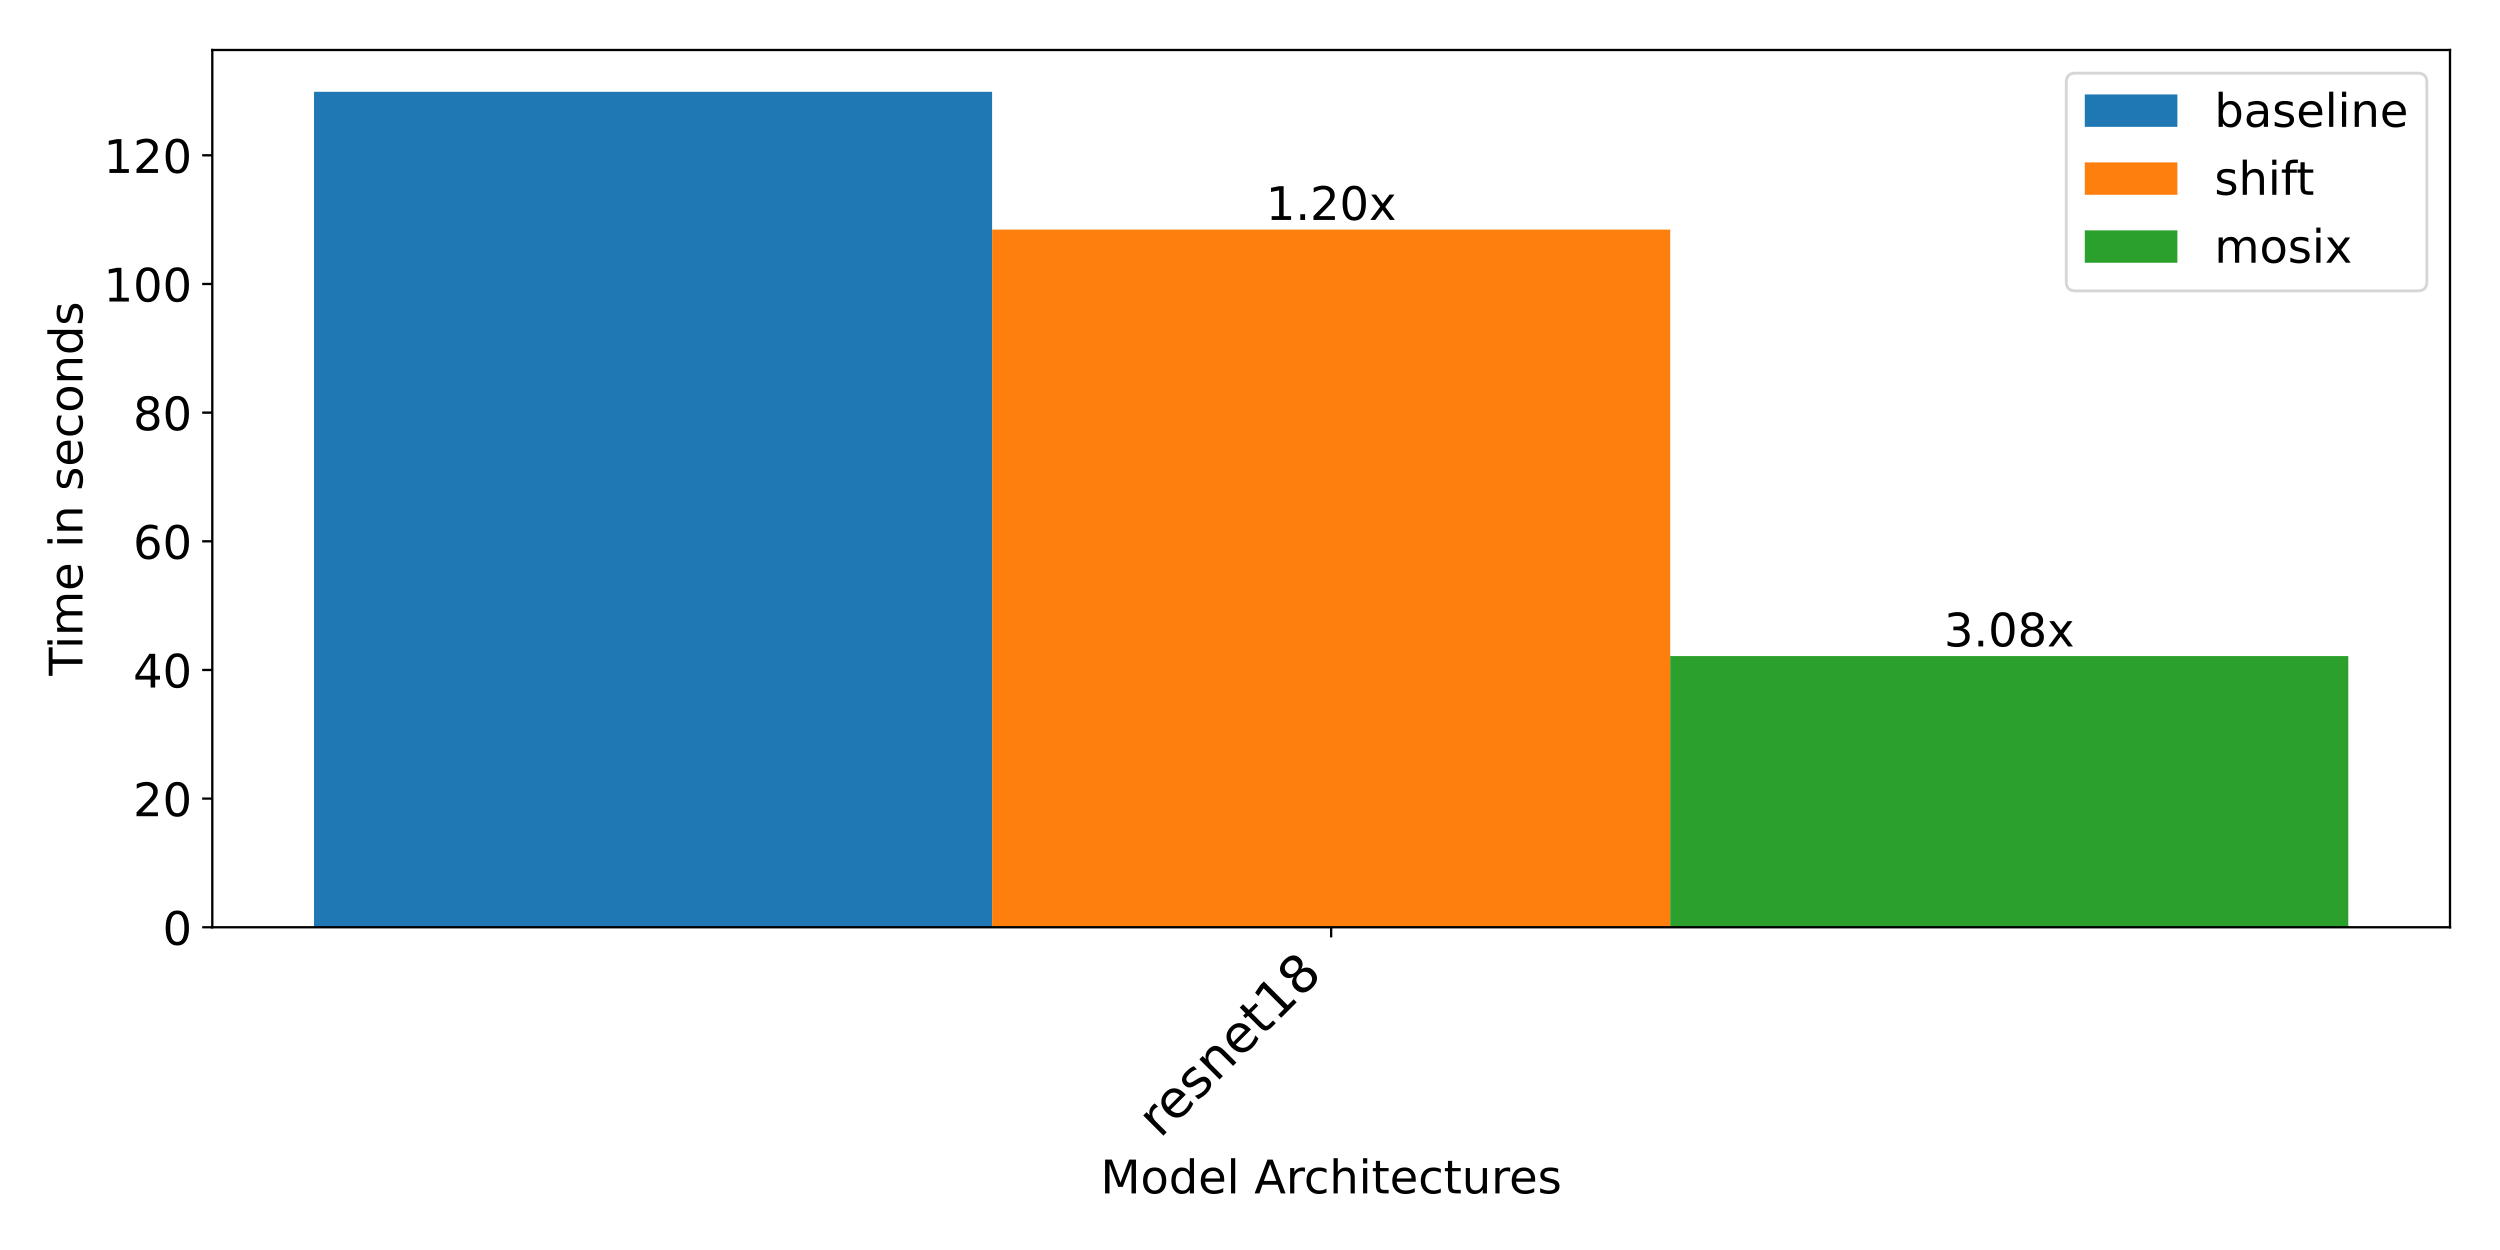
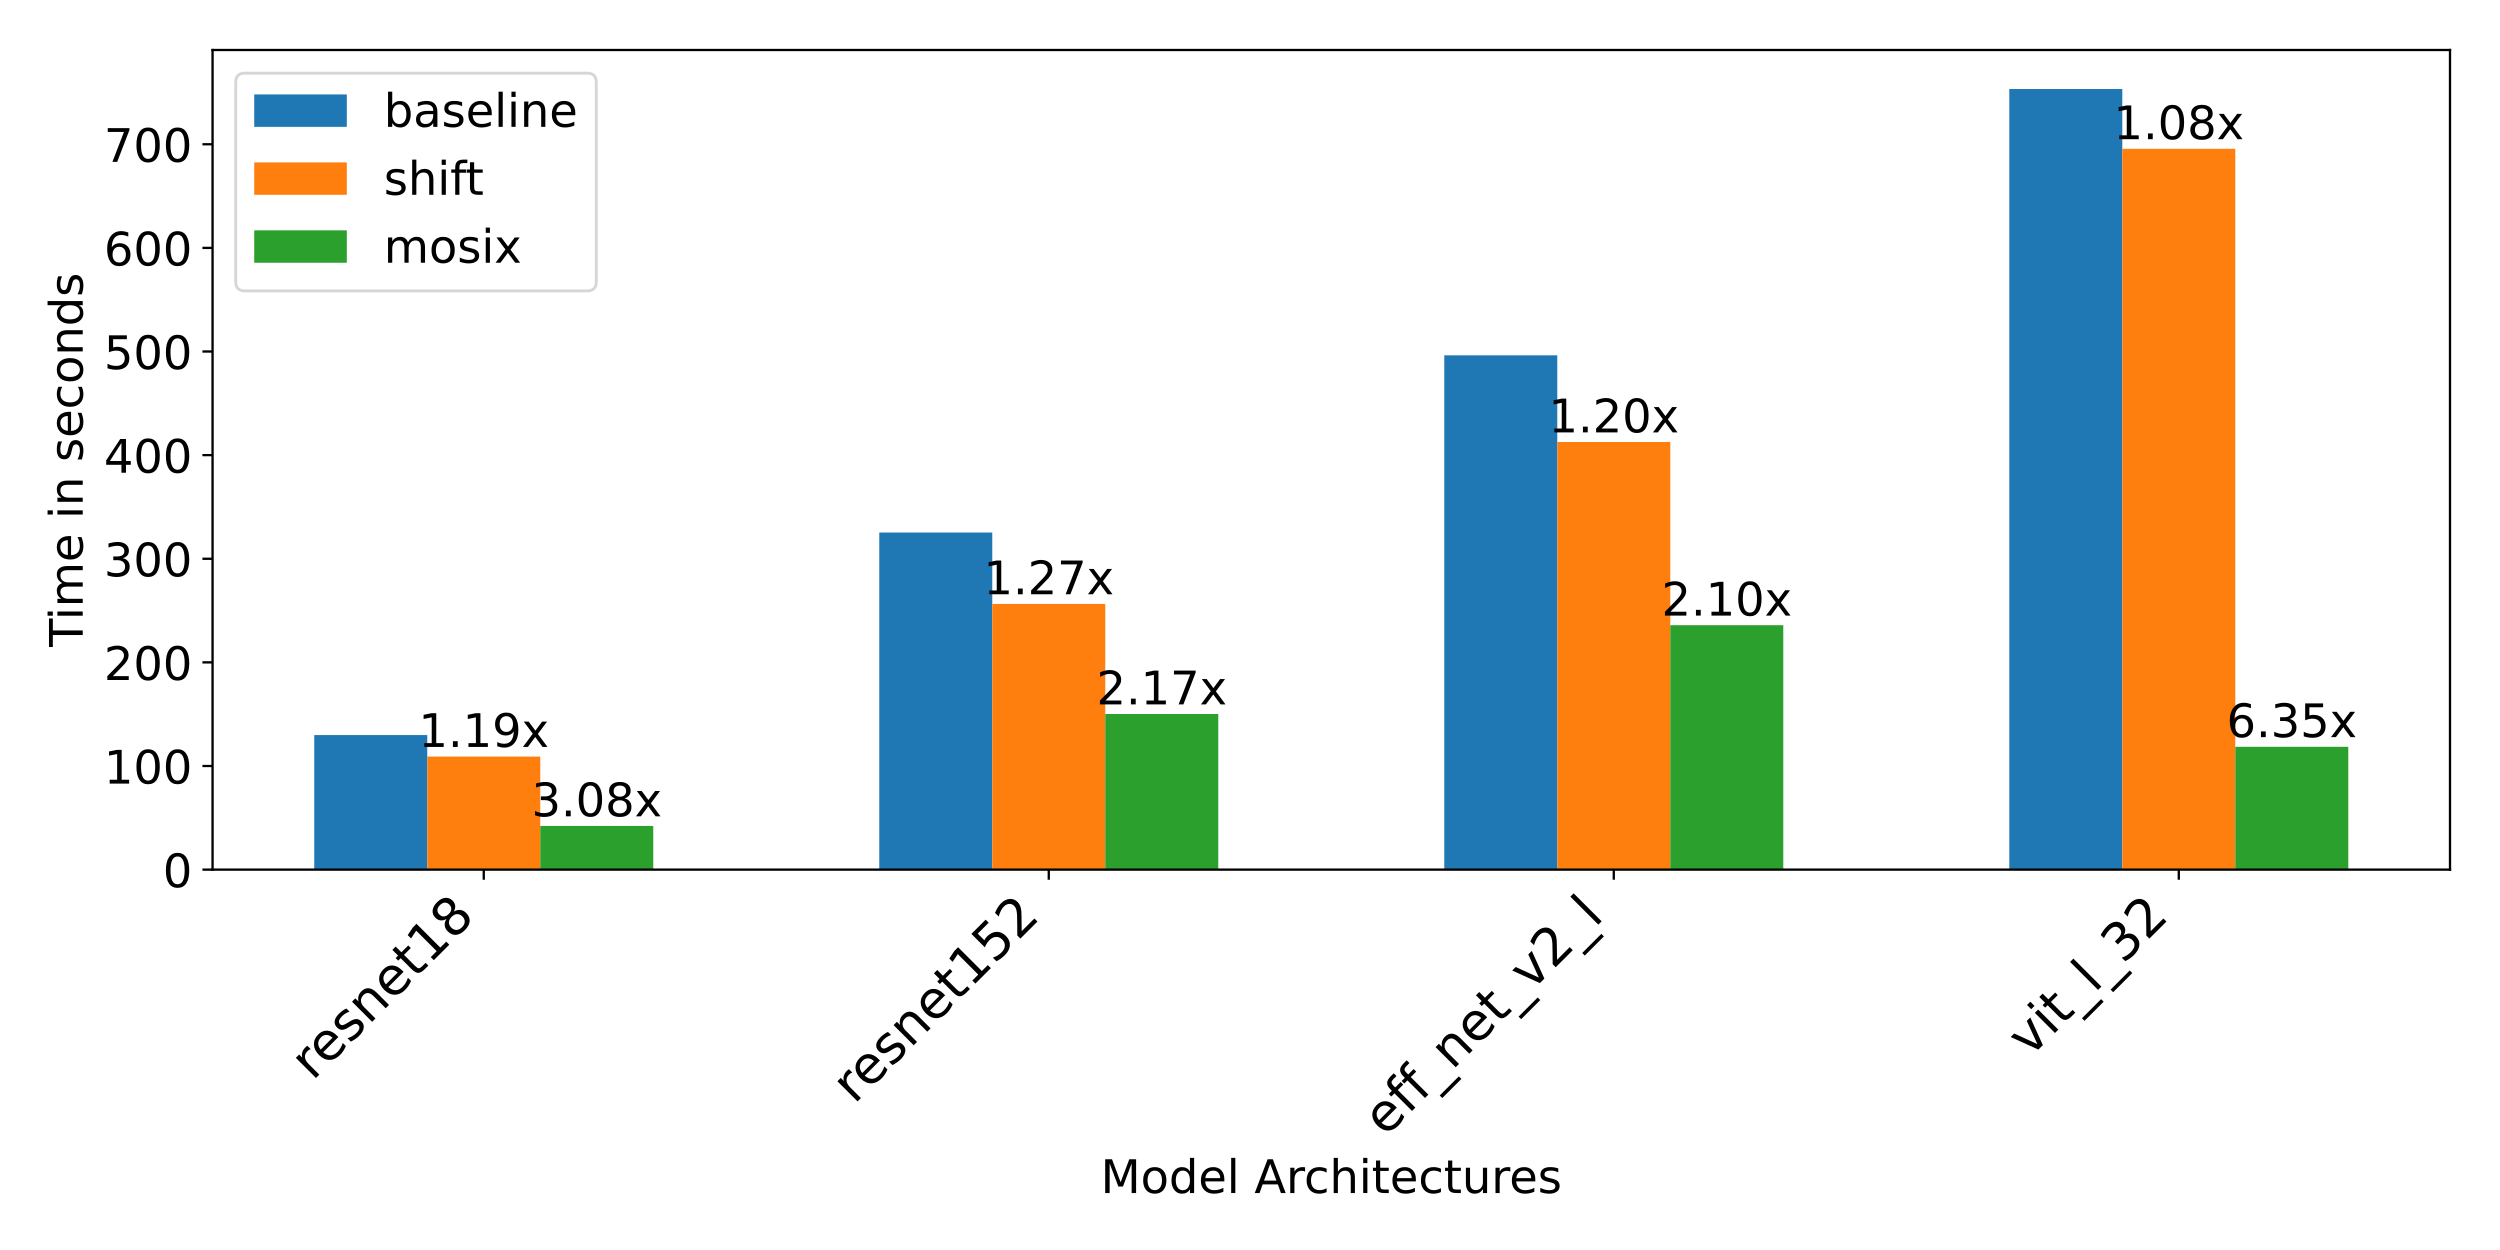
<svg xmlns="http://www.w3.org/2000/svg" xmlns:xlink="http://www.w3.org/1999/xlink" width="864pt" height="432pt" viewBox="0 0 864 432" version="1.1">
  <defs>
    <style type="text/css">*{stroke-linejoin: round; stroke-linecap: butt}</style>
  </defs>
  <g id="figure_1">
    <g id="patch_1">
      <path d="M 0 432  L 864 432  L 864 0  L 0 0  z " style="fill: #ffffff" />
    </g>
    <g id="axes_1">
      <g id="patch_2">
-         <path d="M 73.37 320.462  L 846.72 320.462  L 846.72 17.28  L 73.37 17.28  z " style="fill: #ffffff" />
+         <path d="M 73.46 300.543  L 846.72 300.543  L 846.72 17.28  L 73.46 17.28  z " style="fill: #ffffff" />
      </g>
      <g id="patch_3">
-         <path d="M 108.522 320.462  L 342.871 320.462  L 342.871 31.717  L 108.522 31.717  z " clip-path="url(#pb88acfd97d)" style="fill: #1f77b4" />
+         <path d="M 108.608 300.543  L 147.662 300.543  L 147.662 254.031  L 108.608 254.031  z " clip-path="url(#p1cd622dab9)" style="fill: #1f77b4" />
      </g>
      <g id="patch_4">
-         <path d="M 342.871 320.462  L 577.219 320.462  L 577.219 79.342  L 342.871 79.342  z " clip-path="url(#pb88acfd97d)" style="fill: #ff7f0e" />
+         <path d="M 303.876 300.543  L 342.929 300.543  L 342.929 184.034  L 303.876 184.034  z " clip-path="url(#p1cd622dab9)" style="fill: #1f77b4" />
      </g>
      <g id="patch_5">
-         <path d="M 577.219 320.462  L 811.568 320.462  L 811.568 226.737  L 577.219 226.737  z " clip-path="url(#pb88acfd97d)" style="fill: #2ca02c" />
+         <path d="M 499.144 300.543  L 538.197 300.543  L 538.197 122.802  L 499.144 122.802  z " clip-path="url(#p1cd622dab9)" style="fill: #1f77b4" />
+       </g>
+       <g id="patch_6">
+         <path d="M 694.411 300.543  L 733.465 300.543  L 733.465 30.769  L 694.411 30.769  z " clip-path="url(#p1cd622dab9)" style="fill: #1f77b4" />
+       </g>
+       <g id="patch_7">
+         <path d="M 147.662 300.543  L 186.715 300.543  L 186.715 261.472  L 147.662 261.472  z " clip-path="url(#p1cd622dab9)" style="fill: #ff7f0e" />
+       </g>
+       <g id="patch_8">
+         <path d="M 342.929 300.543  L 381.983 300.543  L 381.983 208.709  L 342.929 208.709  z " clip-path="url(#p1cd622dab9)" style="fill: #ff7f0e" />
+       </g>
+       <g id="patch_9">
+         <path d="M 538.197 300.543  L 577.251 300.543  L 577.251 152.756  L 538.197 152.756  z " clip-path="url(#p1cd622dab9)" style="fill: #ff7f0e" />
+       </g>
+       <g id="patch_10">
+         <path d="M 733.465 300.543  L 772.518 300.543  L 772.518 51.432  L 733.465 51.432  z " clip-path="url(#p1cd622dab9)" style="fill: #ff7f0e" />
+       </g>
+       <g id="patch_11">
+         <path d="M 186.715 300.543  L 225.769 300.543  L 225.769 285.445  L 186.715 285.445  z " clip-path="url(#p1cd622dab9)" style="fill: #2ca02c" />
+       </g>
+       <g id="patch_12">
+         <path d="M 381.983 300.543  L 421.036 300.543  L 421.036 246.763  L 381.983 246.763  z " clip-path="url(#p1cd622dab9)" style="fill: #2ca02c" />
+       </g>
+       <g id="patch_13">
+         <path d="M 577.251 300.543  L 616.304 300.543  L 616.304 216.074  L 577.251 216.074  z " clip-path="url(#p1cd622dab9)" style="fill: #2ca02c" />
+       </g>
+       <g id="patch_14">
+         <path d="M 772.518 300.543  L 811.572 300.543  L 811.572 258.084  L 772.518 258.084  z " clip-path="url(#p1cd622dab9)" style="fill: #2ca02c" />
      </g>
      <g id="matplotlib.axis_1">
        <g id="xtick_1">
          <g id="line2d_1">
            <defs>
-               <path id="m94cb319ee8" d="M 0 0  L 0 3.5  " style="stroke: #000000; stroke-width: 0.8" />
+               <path id="m21c413b0c6" d="M 0 0  L 0 3.5  " style="stroke: #000000; stroke-width: 0.8" />
            </defs>
            <g>
-               <use xlink:href="#m94cb319ee8" x="460.045" y="320.462" style="stroke: #000000; stroke-width: 0.8" />
+               <use xlink:href="#m21c413b0c6" x="167.188" y="300.543" style="stroke: #000000; stroke-width: 0.8" />
            </g>
          </g>
          <g id="text_1">
-             <g transform="translate(400.9059 393.6253) rotate(-45) scale(0.18 -0.18)">
+             <g transform="translate(108.0494 373.7061) rotate(-45) scale(0.18 -0.18)">
              <defs>
                <path id="DejaVuSans-72" d="M 2631 2963  Q 2534 3019 2420 3045  Q 2306 3072 2169 3072  Q 1681 3072 1420 2755  Q 1159 2438 1159 1844  L 1159 0  L 581 0  L 581 3500  L 1159 3500  L 1159 2956  Q 1341 3275 1631 3429  Q 1922 3584 2338 3584  Q 2397 3584 2469 3576  Q 2541 3569 2628 3553  L 2631 2963  z " transform="scale(0.015625)" />
                <path id="DejaVuSans-65" d="M 3597 1894  L 3597 1613  L 953 1613  Q 991 1019 1311 708  Q 1631 397 2203 397  Q 2534 397 2845 478  Q 3156 559 3463 722  L 3463 178  Q 3153 47 2828 -22  Q 2503 -91 2169 -91  Q 1331 -91 842 396  Q 353 884 353 1716  Q 353 2575 817 3079  Q 1281 3584 2069 3584  Q 2775 3584 3186 3129  Q 3597 2675 3597 1894  z M 3022 2063  Q 3016 2534 2758 2815  Q 2500 3097 2075 3097  Q 1594 3097 1305 2825  Q 1016 2553 972 2059  L 3022 2063  z " transform="scale(0.015625)" />
                <path id="DejaVuSans-73" d="M 2834 3397  L 2834 2853  Q 2591 2978 2328 3040  Q 2066 3103 1784 3103  Q 1356 3103 1142 2972  Q 928 2841 928 2578  Q 928 2378 1081 2264  Q 1234 2150 1697 2047  L 1894 2003  Q 2506 1872 2764 1633  Q 3022 1394 3022 966  Q 3022 478 2636 193  Q 2250 -91 1575 -91  Q 1294 -91 989 -36  Q 684 19 347 128  L 347 722  Q 666 556 975 473  Q 1284 391 1588 391  Q 1994 391 2212 530  Q 2431 669 2431 922  Q 2431 1156 2273 1281  Q 2116 1406 1581 1522  L 1381 1569  Q 847 1681 609 1914  Q 372 2147 372 2553  Q 372 3047 722 3315  Q 1072 3584 1716 3584  Q 2034 3584 2315 3537  Q 2597 3491 2834 3397  z " transform="scale(0.015625)" />
                <path id="DejaVuSans-6e" d="M 3513 2113  L 3513 0  L 2938 0  L 2938 2094  Q 2938 2591 2744 2837  Q 2550 3084 2163 3084  Q 1697 3084 1428 2787  Q 1159 2491 1159 1978  L 1159 0  L 581 0  L 581 3500  L 1159 3500  L 1159 2956  Q 1366 3272 1645 3428  Q 1925 3584 2291 3584  Q 2894 3584 3203 3211  Q 3513 2838 3513 2113  z " transform="scale(0.015625)" />
                <path id="DejaVuSans-74" d="M 1172 4494  L 1172 3500  L 2356 3500  L 2356 3053  L 1172 3053  L 1172 1153  Q 1172 725 1289 603  Q 1406 481 1766 481  L 2356 481  L 2356 0  L 1766 0  Q 1100 0 847 248  Q 594 497 594 1153  L 594 3053  L 172 3053  L 172 3500  L 594 3500  L 594 4494  L 1172 4494  z " transform="scale(0.015625)" />
                <path id="DejaVuSans-31" d="M 794 531  L 1825 531  L 1825 4091  L 703 3866  L 703 4441  L 1819 4666  L 2450 4666  L 2450 531  L 3481 531  L 3481 0  L 794 0  L 794 531  z " transform="scale(0.015625)" />
                <path id="DejaVuSans-38" d="M 2034 2216  Q 1584 2216 1326 1975  Q 1069 1734 1069 1313  Q 1069 891 1326 650  Q 1584 409 2034 409  Q 2484 409 2743 651  Q 3003 894 3003 1313  Q 3003 1734 2745 1975  Q 2488 2216 2034 2216  z M 1403 2484  Q 997 2584 770 2862  Q 544 3141 544 3541  Q 544 4100 942 4425  Q 1341 4750 2034 4750  Q 2731 4750 3128 4425  Q 3525 4100 3525 3541  Q 3525 3141 3298 2862  Q 3072 2584 2669 2484  Q 3125 2378 3379 2068  Q 3634 1759 3634 1313  Q 3634 634 3220 271  Q 2806 -91 2034 -91  Q 1263 -91 848 271  Q 434 634 434 1313  Q 434 1759 690 2068  Q 947 2378 1403 2484  z M 1172 3481  Q 1172 3119 1398 2916  Q 1625 2713 2034 2713  Q 2441 2713 2670 2916  Q 2900 3119 2900 3481  Q 2900 3844 2670 4047  Q 2441 4250 2034 4250  Q 1625 4250 1398 4047  Q 1172 3844 1172 3481  z " transform="scale(0.015625)" />
              </defs>
              <use xlink:href="#DejaVuSans-72" />
              <use xlink:href="#DejaVuSans-65" x="38.863" />
              <use xlink:href="#DejaVuSans-73" x="100.387" />
              <use xlink:href="#DejaVuSans-6e" x="152.486" />
              <use xlink:href="#DejaVuSans-65" x="215.865" />
              <use xlink:href="#DejaVuSans-74" x="277.389" />
              <use xlink:href="#DejaVuSans-31" x="316.598" />
              <use xlink:href="#DejaVuSans-38" x="380.221" />
            </g>
          </g>
        </g>
-         <g id="text_2">
-           <g transform="translate(380.3462 412.4298) scale(0.16 -0.16)">
+         <g id="xtick_2">
+           <g id="line2d_2">
+             <g>
+               <use xlink:href="#m21c413b0c6" x="362.456" y="300.543" style="stroke: #000000; stroke-width: 0.8" />
+             </g>
+           </g>
+           <g id="text_2">
+             <g transform="translate(295.2189 381.8042) rotate(-45) scale(0.18 -0.18)">
+               <defs>
+                 <path id="DejaVuSans-35" d="M 691 4666  L 3169 4666  L 3169 4134  L 1269 4134  L 1269 2991  Q 1406 3038 1543 3061  Q 1681 3084 1819 3084  Q 2600 3084 3056 2656  Q 3513 2228 3513 1497  Q 3513 744 3044 326  Q 2575 -91 1722 -91  Q 1428 -91 1123 -41  Q 819 9 494 109  L 494 744  Q 775 591 1075 516  Q 1375 441 1709 441  Q 2250 441 2565 725  Q 2881 1009 2881 1497  Q 2881 1984 2565 2268  Q 2250 2553 1709 2553  Q 1456 2553 1204 2497  Q 953 2441 691 2322  L 691 4666  z " transform="scale(0.015625)" />
+                 <path id="DejaVuSans-32" d="M 1228 531  L 3431 531  L 3431 0  L 469 0  L 469 531  Q 828 903 1448 1529  Q 2069 2156 2228 2338  Q 2531 2678 2651 2914  Q 2772 3150 2772 3378  Q 2772 3750 2511 3984  Q 2250 4219 1831 4219  Q 1534 4219 1204 4116  Q 875 4013 500 3803  L 500 4441  Q 881 4594 1212 4672  Q 1544 4750 1819 4750  Q 2544 4750 2975 4387  Q 3406 4025 3406 3419  Q 3406 3131 3298 2873  Q 3191 2616 2906 2266  Q 2828 2175 2409 1742  Q 1991 1309 1228 531  z " transform="scale(0.015625)" />
+               </defs>
+               <use xlink:href="#DejaVuSans-72" />
+               <use xlink:href="#DejaVuSans-65" x="38.863" />
+               <use xlink:href="#DejaVuSans-73" x="100.387" />
+               <use xlink:href="#DejaVuSans-6e" x="152.486" />
+               <use xlink:href="#DejaVuSans-65" x="215.865" />
+               <use xlink:href="#DejaVuSans-74" x="277.389" />
+               <use xlink:href="#DejaVuSans-31" x="316.598" />
+               <use xlink:href="#DejaVuSans-35" x="380.221" />
+               <use xlink:href="#DejaVuSans-32" x="443.844" />
+             </g>
+           </g>
+         </g>
+         <g id="xtick_3">
+           <g id="line2d_3">
+             <g>
+               <use xlink:href="#m21c413b0c6" x="557.724" y="300.543" style="stroke: #000000; stroke-width: 0.8" />
+             </g>
+           </g>
+           <g id="text_3">
+             <g transform="translate(478.7829 393.1539) rotate(-45) scale(0.18 -0.18)">
+               <defs>
+                 <path id="DejaVuSans-66" d="M 2375 4863  L 2375 4384  L 1825 4384  Q 1516 4384 1395 4259  Q 1275 4134 1275 3809  L 1275 3500  L 2222 3500  L 2222 3053  L 1275 3053  L 1275 0  L 697 0  L 697 3053  L 147 3053  L 147 3500  L 697 3500  L 697 3744  Q 697 4328 969 4595  Q 1241 4863 1831 4863  L 2375 4863  z " transform="scale(0.015625)" />
+                 <path id="DejaVuSans-5f" d="M 3263 -1063  L 3263 -1509  L -63 -1509  L -63 -1063  L 3263 -1063  z " transform="scale(0.015625)" />
+                 <path id="DejaVuSans-76" d="M 191 3500  L 800 3500  L 1894 563  L 2988 3500  L 3597 3500  L 2284 0  L 1503 0  L 191 3500  z " transform="scale(0.015625)" />
+                 <path id="DejaVuSans-6c" d="M 603 4863  L 1178 4863  L 1178 0  L 603 0  L 603 4863  z " transform="scale(0.015625)" />
+               </defs>
+               <use xlink:href="#DejaVuSans-65" />
+               <use xlink:href="#DejaVuSans-66" x="61.523" />
+               <use xlink:href="#DejaVuSans-66" x="96.729" />
+               <use xlink:href="#DejaVuSans-5f" x="131.934" />
+               <use xlink:href="#DejaVuSans-6e" x="181.934" />
+               <use xlink:href="#DejaVuSans-65" x="245.312" />
+               <use xlink:href="#DejaVuSans-74" x="306.836" />
+               <use xlink:href="#DejaVuSans-5f" x="346.045" />
+               <use xlink:href="#DejaVuSans-76" x="396.045" />
+               <use xlink:href="#DejaVuSans-32" x="455.225" />
+               <use xlink:href="#DejaVuSans-5f" x="518.848" />
+               <use xlink:href="#DejaVuSans-6c" x="568.848" />
+             </g>
+           </g>
+         </g>
+         <g id="xtick_4">
+           <g id="line2d_4">
+             <g>
+               <use xlink:href="#m21c413b0c6" x="752.992" y="300.543" style="stroke: #000000; stroke-width: 0.8" />
+             </g>
+           </g>
+           <g id="text_4">
+             <g transform="translate(701.4713 365.7332) rotate(-45) scale(0.18 -0.18)">
+               <defs>
+                 <path id="DejaVuSans-69" d="M 603 3500  L 1178 3500  L 1178 0  L 603 0  L 603 3500  z M 603 4863  L 1178 4863  L 1178 4134  L 603 4134  L 603 4863  z " transform="scale(0.015625)" />
+                 <path id="DejaVuSans-33" d="M 2597 2516  Q 3050 2419 3304 2112  Q 3559 1806 3559 1356  Q 3559 666 3084 287  Q 2609 -91 1734 -91  Q 1441 -91 1130 -33  Q 819 25 488 141  L 488 750  Q 750 597 1062 519  Q 1375 441 1716 441  Q 2309 441 2620 675  Q 2931 909 2931 1356  Q 2931 1769 2642 2001  Q 2353 2234 1838 2234  L 1294 2234  L 1294 2753  L 1863 2753  Q 2328 2753 2575 2939  Q 2822 3125 2822 3475  Q 2822 3834 2567 4026  Q 2313 4219 1838 4219  Q 1578 4219 1281 4162  Q 984 4106 628 3988  L 628 4550  Q 988 4650 1302 4700  Q 1616 4750 1894 4750  Q 2613 4750 3031 4423  Q 3450 4097 3450 3541  Q 3450 3153 3228 2886  Q 3006 2619 2597 2516  z " transform="scale(0.015625)" />
+               </defs>
+               <use xlink:href="#DejaVuSans-76" />
+               <use xlink:href="#DejaVuSans-69" x="59.18" />
+               <use xlink:href="#DejaVuSans-74" x="86.963" />
+               <use xlink:href="#DejaVuSans-5f" x="126.172" />
+               <use xlink:href="#DejaVuSans-6c" x="176.172" />
+               <use xlink:href="#DejaVuSans-5f" x="203.955" />
+               <use xlink:href="#DejaVuSans-33" x="253.955" />
+               <use xlink:href="#DejaVuSans-32" x="317.578" />
+             </g>
+           </g>
+         </g>
+         <g id="text_5">
+           <g transform="translate(380.3913 412.3124) scale(0.16 -0.16)">
            <defs>
              <path id="DejaVuSans-4d" d="M 628 4666  L 1569 4666  L 2759 1491  L 3956 4666  L 4897 4666  L 4897 0  L 4281 0  L 4281 4097  L 3078 897  L 2444 897  L 1241 4097  L 1241 0  L 628 0  L 628 4666  z " transform="scale(0.015625)" />
              <path id="DejaVuSans-6f" d="M 1959 3097  Q 1497 3097 1228 2736  Q 959 2375 959 1747  Q 959 1119 1226 758  Q 1494 397 1959 397  Q 2419 397 2687 759  Q 2956 1122 2956 1747  Q 2956 2369 2687 2733  Q 2419 3097 1959 3097  z M 1959 3584  Q 2709 3584 3137 3096  Q 3566 2609 3566 1747  Q 3566 888 3137 398  Q 2709 -91 1959 -91  Q 1206 -91 779 398  Q 353 888 353 1747  Q 353 2609 779 3096  Q 1206 3584 1959 3584  z " transform="scale(0.015625)" />
              <path id="DejaVuSans-64" d="M 2906 2969  L 2906 4863  L 3481 4863  L 3481 0  L 2906 0  L 2906 525  Q 2725 213 2448 61  Q 2172 -91 1784 -91  Q 1150 -91 751 415  Q 353 922 353 1747  Q 353 2572 751 3078  Q 1150 3584 1784 3584  Q 2172 3584 2448 3432  Q 2725 3281 2906 2969  z M 947 1747  Q 947 1113 1208 752  Q 1469 391 1925 391  Q 2381 391 2643 752  Q 2906 1113 2906 1747  Q 2906 2381 2643 2742  Q 2381 3103 1925 3103  Q 1469 3103 1208 2742  Q 947 2381 947 1747  z " transform="scale(0.015625)" />
-               <path id="DejaVuSans-6c" d="M 603 4863  L 1178 4863  L 1178 0  L 603 0  L 603 4863  z " transform="scale(0.015625)" />
              <path id="DejaVuSans-20" transform="scale(0.015625)" />
              <path id="DejaVuSans-41" d="M 2188 4044  L 1331 1722  L 3047 1722  L 2188 4044  z M 1831 4666  L 2547 4666  L 4325 0  L 3669 0  L 3244 1197  L 1141 1197  L 716 0  L 50 0  L 1831 4666  z " transform="scale(0.015625)" />
              <path id="DejaVuSans-63" d="M 3122 3366  L 3122 2828  Q 2878 2963 2633 3030  Q 2388 3097 2138 3097  Q 1578 3097 1268 2742  Q 959 2388 959 1747  Q 959 1106 1268 751  Q 1578 397 2138 397  Q 2388 397 2633 464  Q 2878 531 3122 666  L 3122 134  Q 2881 22 2623 -34  Q 2366 -91 2075 -91  Q 1284 -91 818 406  Q 353 903 353 1747  Q 353 2603 823 3093  Q 1294 3584 2113 3584  Q 2378 3584 2631 3529  Q 2884 3475 3122 3366  z " transform="scale(0.015625)" />
              <path id="DejaVuSans-68" d="M 3513 2113  L 3513 0  L 2938 0  L 2938 2094  Q 2938 2591 2744 2837  Q 2550 3084 2163 3084  Q 1697 3084 1428 2787  Q 1159 2491 1159 1978  L 1159 0  L 581 0  L 581 4863  L 1159 4863  L 1159 2956  Q 1366 3272 1645 3428  Q 1925 3584 2291 3584  Q 2894 3584 3203 3211  Q 3513 2838 3513 2113  z " transform="scale(0.015625)" />
-               <path id="DejaVuSans-69" d="M 603 3500  L 1178 3500  L 1178 0  L 603 0  L 603 3500  z M 603 4863  L 1178 4863  L 1178 4134  L 603 4134  L 603 4863  z " transform="scale(0.015625)" />
              <path id="DejaVuSans-75" d="M 544 1381  L 544 3500  L 1119 3500  L 1119 1403  Q 1119 906 1312 657  Q 1506 409 1894 409  Q 2359 409 2629 706  Q 2900 1003 2900 1516  L 2900 3500  L 3475 3500  L 3475 0  L 2900 0  L 2900 538  Q 2691 219 2414 64  Q 2138 -91 1772 -91  Q 1169 -91 856 284  Q 544 659 544 1381  z M 1991 3584  L 1991 3584  z " transform="scale(0.015625)" />
            </defs>
            <use xlink:href="#DejaVuSans-4d" />
            <use xlink:href="#DejaVuSans-6f" x="86.279" />
            <use xlink:href="#DejaVuSans-64" x="147.461" />
            <use xlink:href="#DejaVuSans-65" x="210.938" />
            <use xlink:href="#DejaVuSans-6c" x="272.461" />
            <use xlink:href="#DejaVuSans-20" x="300.244" />
            <use xlink:href="#DejaVuSans-41" x="332.031" />
            <use xlink:href="#DejaVuSans-72" x="400.439" />
            <use xlink:href="#DejaVuSans-63" x="439.303" />
            <use xlink:href="#DejaVuSans-68" x="494.283" />
            <use xlink:href="#DejaVuSans-69" x="557.662" />
            <use xlink:href="#DejaVuSans-74" x="585.445" />
            <use xlink:href="#DejaVuSans-65" x="624.654" />
            <use xlink:href="#DejaVuSans-63" x="686.178" />
            <use xlink:href="#DejaVuSans-74" x="741.158" />
            <use xlink:href="#DejaVuSans-75" x="780.367" />
            <use xlink:href="#DejaVuSans-72" x="843.746" />
            <use xlink:href="#DejaVuSans-65" x="882.609" />
            <use xlink:href="#DejaVuSans-73" x="944.133" />
          </g>
        </g>
      </g>
      <g id="matplotlib.axis_2">
        <g id="ytick_1">
-           <g id="line2d_2">
+           <g id="line2d_5">
            <defs>
-               <path id="m6d1c17c405" d="M 0 0  L -3.5 0  " style="stroke: #000000; stroke-width: 0.8" />
+               <path id="m2ed0173458" d="M 0 0  L -3.5 0  " style="stroke: #000000; stroke-width: 0.8" />
            </defs>
            <g>
-               <use xlink:href="#m6d1c17c405" x="73.37" y="320.462" style="stroke: #000000; stroke-width: 0.8" />
-             </g>
-           </g>
-           <g id="text_3">
-             <g transform="translate(56.19 326.5407) scale(0.16 -0.16)">
+               <use xlink:href="#m2ed0173458" x="73.46" y="300.543" style="stroke: #000000; stroke-width: 0.8" />
+             </g>
+           </g>
+           <g id="text_6">
+             <g transform="translate(56.28 306.6215) scale(0.16 -0.16)">
              <defs>
                <path id="DejaVuSans-30" d="M 2034 4250  Q 1547 4250 1301 3770  Q 1056 3291 1056 2328  Q 1056 1369 1301 889  Q 1547 409 2034 409  Q 2525 409 2770 889  Q 3016 1369 3016 2328  Q 3016 3291 2770 3770  Q 2525 4250 2034 4250  z M 2034 4750  Q 2819 4750 3233 4129  Q 3647 3509 3647 2328  Q 3647 1150 3233 529  Q 2819 -91 2034 -91  Q 1250 -91 836 529  Q 422 1150 422 2328  Q 422 3509 836 4129  Q 1250 4750 2034 4750  z " transform="scale(0.015625)" />
              </defs>
              <use xlink:href="#DejaVuSans-30" />
            </g>
          </g>
        </g>
        <g id="ytick_2">
-           <g id="line2d_3">
-             <g>
-               <use xlink:href="#m6d1c17c405" x="73.37" y="275.998" style="stroke: #000000; stroke-width: 0.8" />
-             </g>
-           </g>
-           <g id="text_4">
-             <g transform="translate(46.01 282.0769) scale(0.16 -0.16)">
-               <defs>
-                 <path id="DejaVuSans-32" d="M 1228 531  L 3431 531  L 3431 0  L 469 0  L 469 531  Q 828 903 1448 1529  Q 2069 2156 2228 2338  Q 2531 2678 2651 2914  Q 2772 3150 2772 3378  Q 2772 3750 2511 3984  Q 2250 4219 1831 4219  Q 1534 4219 1204 4116  Q 875 4013 500 3803  L 500 4441  Q 881 4594 1212 4672  Q 1544 4750 1819 4750  Q 2544 4750 2975 4387  Q 3406 4025 3406 3419  Q 3406 3131 3298 2873  Q 3191 2616 2906 2266  Q 2828 2175 2409 1742  Q 1991 1309 1228 531  z " transform="scale(0.015625)" />
-               </defs>
+           <g id="line2d_6">
+             <g>
+               <use xlink:href="#m2ed0173458" x="73.46" y="264.731" style="stroke: #000000; stroke-width: 0.8" />
+             </g>
+           </g>
+           <g id="text_7">
+             <g transform="translate(35.92 270.8097) scale(0.16 -0.16)">
+               <use xlink:href="#DejaVuSans-31" />
+               <use xlink:href="#DejaVuSans-30" x="63.623" />
+               <use xlink:href="#DejaVuSans-30" x="127.246" />
+             </g>
+           </g>
+         </g>
+         <g id="ytick_3">
+           <g id="line2d_7">
+             <g>
+               <use xlink:href="#m2ed0173458" x="73.46" y="228.919" style="stroke: #000000; stroke-width: 0.8" />
+             </g>
+           </g>
+           <g id="text_8">
+             <g transform="translate(35.92 234.9979) scale(0.16 -0.16)">
              <use xlink:href="#DejaVuSans-32" />
              <use xlink:href="#DejaVuSans-30" x="63.623" />
-             </g>
-           </g>
-         </g>
-         <g id="ytick_3">
-           <g id="line2d_4">
-             <g>
-               <use xlink:href="#m6d1c17c405" x="73.37" y="231.534" style="stroke: #000000; stroke-width: 0.8" />
-             </g>
-           </g>
-           <g id="text_5">
-             <g transform="translate(46.01 237.6131) scale(0.16 -0.16)">
+               <use xlink:href="#DejaVuSans-30" x="127.246" />
+             </g>
+           </g>
+         </g>
+         <g id="ytick_4">
+           <g id="line2d_8">
+             <g>
+               <use xlink:href="#m2ed0173458" x="73.46" y="193.107" style="stroke: #000000; stroke-width: 0.8" />
+             </g>
+           </g>
+           <g id="text_9">
+             <g transform="translate(35.92 199.186) scale(0.16 -0.16)">
+               <use xlink:href="#DejaVuSans-33" />
+               <use xlink:href="#DejaVuSans-30" x="63.623" />
+               <use xlink:href="#DejaVuSans-30" x="127.246" />
+             </g>
+           </g>
+         </g>
+         <g id="ytick_5">
+           <g id="line2d_9">
+             <g>
+               <use xlink:href="#m2ed0173458" x="73.46" y="157.295" style="stroke: #000000; stroke-width: 0.8" />
+             </g>
+           </g>
+           <g id="text_10">
+             <g transform="translate(35.92 163.3742) scale(0.16 -0.16)">
              <defs>
                <path id="DejaVuSans-34" d="M 2419 4116  L 825 1625  L 2419 1625  L 2419 4116  z M 2253 4666  L 3047 4666  L 3047 1625  L 3713 1625  L 3713 1100  L 3047 1100  L 3047 0  L 2419 0  L 2419 1100  L 313 1100  L 313 1709  L 2253 4666  z " transform="scale(0.015625)" />
              </defs>
              <use xlink:href="#DejaVuSans-34" />
              <use xlink:href="#DejaVuSans-30" x="63.623" />
-             </g>
-           </g>
-         </g>
-         <g id="ytick_4">
-           <g id="line2d_5">
-             <g>
-               <use xlink:href="#m6d1c17c405" x="73.37" y="187.071" style="stroke: #000000; stroke-width: 0.8" />
-             </g>
-           </g>
-           <g id="text_6">
-             <g transform="translate(46.01 193.1494) scale(0.16 -0.16)">
+               <use xlink:href="#DejaVuSans-30" x="127.246" />
+             </g>
+           </g>
+         </g>
+         <g id="ytick_6">
+           <g id="line2d_10">
+             <g>
+               <use xlink:href="#m2ed0173458" x="73.46" y="121.484" style="stroke: #000000; stroke-width: 0.8" />
+             </g>
+           </g>
+           <g id="text_11">
+             <g transform="translate(35.92 127.5624) scale(0.16 -0.16)">
+               <use xlink:href="#DejaVuSans-35" />
+               <use xlink:href="#DejaVuSans-30" x="63.623" />
+               <use xlink:href="#DejaVuSans-30" x="127.246" />
+             </g>
+           </g>
+         </g>
+         <g id="ytick_7">
+           <g id="line2d_11">
+             <g>
+               <use xlink:href="#m2ed0173458" x="73.46" y="85.672" style="stroke: #000000; stroke-width: 0.8" />
+             </g>
+           </g>
+           <g id="text_12">
+             <g transform="translate(35.92 91.75057) scale(0.16 -0.16)">
              <defs>
                <path id="DejaVuSans-36" d="M 2113 2584  Q 1688 2584 1439 2293  Q 1191 2003 1191 1497  Q 1191 994 1439 701  Q 1688 409 2113 409  Q 2538 409 2786 701  Q 3034 994 3034 1497  Q 3034 2003 2786 2293  Q 2538 2584 2113 2584  z M 3366 4563  L 3366 3988  Q 3128 4100 2886 4159  Q 2644 4219 2406 4219  Q 1781 4219 1451 3797  Q 1122 3375 1075 2522  Q 1259 2794 1537 2939  Q 1816 3084 2150 3084  Q 2853 3084 3261 2657  Q 3669 2231 3669 1497  Q 3669 778 3244 343  Q 2819 -91 2113 -91  Q 1303 -91 875 529  Q 447 1150 447 2328  Q 447 3434 972 4092  Q 1497 4750 2381 4750  Q 2619 4750 2861 4703  Q 3103 4656 3366 4563  z " transform="scale(0.015625)" />
              </defs>
              <use xlink:href="#DejaVuSans-36" />
              <use xlink:href="#DejaVuSans-30" x="63.623" />
-             </g>
-           </g>
-         </g>
-         <g id="ytick_5">
-           <g id="line2d_6">
-             <g>
-               <use xlink:href="#m6d1c17c405" x="73.37" y="142.607" style="stroke: #000000; stroke-width: 0.8" />
-             </g>
-           </g>
-           <g id="text_7">
-             <g transform="translate(46.01 148.6856) scale(0.16 -0.16)">
-               <use xlink:href="#DejaVuSans-38" />
-               <use xlink:href="#DejaVuSans-30" x="63.623" />
-             </g>
-           </g>
-         </g>
-         <g id="ytick_6">
-           <g id="line2d_7">
-             <g>
-               <use xlink:href="#m6d1c17c405" x="73.37" y="98.143" style="stroke: #000000; stroke-width: 0.8" />
-             </g>
-           </g>
-           <g id="text_8">
-             <g transform="translate(35.83 104.2218) scale(0.16 -0.16)">
-               <use xlink:href="#DejaVuSans-31" />
-               <use xlink:href="#DejaVuSans-30" x="63.623" />
-               <use xlink:href="#DejaVuSans-30" x="127.246" />
-             </g>
-           </g>
-         </g>
-         <g id="ytick_7">
-           <g id="line2d_8">
-             <g>
-               <use xlink:href="#m6d1c17c405" x="73.37" y="53.679" style="stroke: #000000; stroke-width: 0.8" />
-             </g>
-           </g>
-           <g id="text_9">
-             <g transform="translate(35.83 59.75804) scale(0.16 -0.16)">
-               <use xlink:href="#DejaVuSans-31" />
-               <use xlink:href="#DejaVuSans-32" x="63.623" />
-               <use xlink:href="#DejaVuSans-30" x="127.246" />
-             </g>
-           </g>
-         </g>
-         <g id="text_10">
-           <g transform="translate(28.5025 233.5222) rotate(-90) scale(0.16 -0.16)">
+               <use xlink:href="#DejaVuSans-30" x="127.246" />
+             </g>
+           </g>
+         </g>
+         <g id="ytick_8">
+           <g id="line2d_12">
+             <g>
+               <use xlink:href="#m2ed0173458" x="73.46" y="49.86" style="stroke: #000000; stroke-width: 0.8" />
+             </g>
+           </g>
+           <g id="text_13">
+             <g transform="translate(35.92 55.93875) scale(0.16 -0.16)">
+               <defs>
+                 <path id="DejaVuSans-37" d="M 525 4666  L 3525 4666  L 3525 4397  L 1831 0  L 1172 0  L 2766 4134  L 525 4134  L 525 4666  z " transform="scale(0.015625)" />
+               </defs>
+               <use xlink:href="#DejaVuSans-37" />
+               <use xlink:href="#DejaVuSans-30" x="63.623" />
+               <use xlink:href="#DejaVuSans-30" x="127.246" />
+             </g>
+           </g>
+         </g>
+         <g id="text_14">
+           <g transform="translate(28.5925 223.5626) rotate(-90) scale(0.16 -0.16)">
            <defs>
              <path id="DejaVuSans-54" d="M -19 4666  L 3928 4666  L 3928 4134  L 2272 4134  L 2272 0  L 1638 0  L 1638 4134  L -19 4134  L -19 4666  z " transform="scale(0.015625)" />
              <path id="DejaVuSans-6d" d="M 3328 2828  Q 3544 3216 3844 3400  Q 4144 3584 4550 3584  Q 5097 3584 5394 3201  Q 5691 2819 5691 2113  L 5691 0  L 5113 0  L 5113 2094  Q 5113 2597 4934 2840  Q 4756 3084 4391 3084  Q 3944 3084 3684 2787  Q 3425 2491 3425 1978  L 3425 0  L 2847 0  L 2847 2094  Q 2847 2600 2669 2842  Q 2491 3084 2119 3084  Q 1678 3084 1418 2786  Q 1159 2488 1159 1978  L 1159 0  L 581 0  L 581 3500  L 1159 3500  L 1159 2956  Q 1356 3278 1631 3431  Q 1906 3584 2284 3584  Q 2666 3584 2933 3390  Q 3200 3197 3328 2828  z " transform="scale(0.015625)" />
            </defs>
            <use xlink:href="#DejaVuSans-54" />
            <use xlink:href="#DejaVuSans-69" x="57.959" />
            <use xlink:href="#DejaVuSans-6d" x="85.742" />
            <use xlink:href="#DejaVuSans-65" x="183.154" />
            <use xlink:href="#DejaVuSans-20" x="244.678" />
            <use xlink:href="#DejaVuSans-69" x="276.465" />
            <use xlink:href="#DejaVuSans-6e" x="304.248" />
            <use xlink:href="#DejaVuSans-20" x="367.627" />
            <use xlink:href="#DejaVuSans-73" x="399.414" />
            <use xlink:href="#DejaVuSans-65" x="451.514" />
            <use xlink:href="#DejaVuSans-63" x="513.037" />
            <use xlink:href="#DejaVuSans-6f" x="568.018" />
            <use xlink:href="#DejaVuSans-6e" x="629.199" />
            <use xlink:href="#DejaVuSans-64" x="692.578" />
            <use xlink:href="#DejaVuSans-73" x="756.055" />
          </g>
        </g>
      </g>
-       <g id="patch_6">
-         <path d="M 73.37 320.462  L 73.37 17.28  " style="fill: none; stroke: #000000; stroke-width: 0.8; stroke-linejoin: miter; stroke-linecap: square" />
-       </g>
-       <g id="patch_7">
-         <path d="M 846.72 320.462  L 846.72 17.28  " style="fill: none; stroke: #000000; stroke-width: 0.8; stroke-linejoin: miter; stroke-linecap: square" />
-       </g>
-       <g id="patch_8">
-         <path d="M 73.37 320.462  L 846.72 320.462  " style="fill: none; stroke: #000000; stroke-width: 0.8; stroke-linejoin: miter; stroke-linecap: square" />
-       </g>
-       <g id="patch_9">
-         <path d="M 73.37 17.28  L 846.72 17.28  " style="fill: none; stroke: #000000; stroke-width: 0.8; stroke-linejoin: miter; stroke-linecap: square" />
-       </g>
-       <g id="text_11">
-         <g transform="translate(437.4975 76.01472) scale(0.16 -0.16)">
+       <g id="patch_15">
+         <path d="M 73.46 300.543  L 73.46 17.28  " style="fill: none; stroke: #000000; stroke-width: 0.8; stroke-linejoin: miter; stroke-linecap: square" />
+       </g>
+       <g id="patch_16">
+         <path d="M 846.72 300.543  L 846.72 17.28  " style="fill: none; stroke: #000000; stroke-width: 0.8; stroke-linejoin: miter; stroke-linecap: square" />
+       </g>
+       <g id="patch_17">
+         <path d="M 73.46 300.543  L 846.72 300.543  " style="fill: none; stroke: #000000; stroke-width: 0.8; stroke-linejoin: miter; stroke-linecap: square" />
+       </g>
+       <g id="patch_18">
+         <path d="M 73.46 17.28  L 846.72 17.28  " style="fill: none; stroke: #000000; stroke-width: 0.8; stroke-linejoin: miter; stroke-linecap: square" />
+       </g>
+       <g id="text_15">
+         <g transform="translate(144.641 258.1446) scale(0.16 -0.16)">
          <defs>
            <path id="DejaVuSans-2e" d="M 684 794  L 1344 794  L 1344 0  L 684 0  L 684 794  z " transform="scale(0.015625)" />
+             <path id="DejaVuSans-39" d="M 703 97  L 703 672  Q 941 559 1184 500  Q 1428 441 1663 441  Q 2288 441 2617 861  Q 2947 1281 2994 2138  Q 2813 1869 2534 1725  Q 2256 1581 1919 1581  Q 1219 1581 811 2004  Q 403 2428 403 3163  Q 403 3881 828 4315  Q 1253 4750 1959 4750  Q 2769 4750 3195 4129  Q 3622 3509 3622 2328  Q 3622 1225 3098 567  Q 2575 -91 1691 -91  Q 1453 -91 1209 -44  Q 966 3 703 97  z M 1959 2075  Q 2384 2075 2632 2365  Q 2881 2656 2881 3163  Q 2881 3666 2632 3958  Q 2384 4250 1959 4250  Q 1534 4250 1286 3958  Q 1038 3666 1038 3163  Q 1038 2656 1286 2365  Q 1534 2075 1959 2075  z " transform="scale(0.015625)" />
            <path id="DejaVuSans-78" d="M 3513 3500  L 2247 1797  L 3578 0  L 2900 0  L 1881 1375  L 863 0  L 184 0  L 1544 1831  L 300 3500  L 978 3500  L 1906 2253  L 2834 3500  L 3513 3500  z " transform="scale(0.015625)" />
          </defs>
          <use xlink:href="#DejaVuSans-31" />
          <use xlink:href="#DejaVuSans-2e" x="63.623" />
+           <use xlink:href="#DejaVuSans-31" x="95.41" />
+           <use xlink:href="#DejaVuSans-39" x="159.033" />
+           <use xlink:href="#DejaVuSans-78" x="222.656" />
+         </g>
+       </g>
+       <g id="text_16">
+         <g transform="translate(339.9087 205.3814) scale(0.16 -0.16)">
+           <use xlink:href="#DejaVuSans-31" />
+           <use xlink:href="#DejaVuSans-2e" x="63.623" />
+           <use xlink:href="#DejaVuSans-32" x="95.41" />
+           <use xlink:href="#DejaVuSans-37" x="159.033" />
+           <use xlink:href="#DejaVuSans-78" x="222.656" />
+         </g>
+       </g>
+       <g id="text_17">
+         <g transform="translate(535.1763 149.4289) scale(0.16 -0.16)">
+           <use xlink:href="#DejaVuSans-31" />
+           <use xlink:href="#DejaVuSans-2e" x="63.623" />
          <use xlink:href="#DejaVuSans-32" x="95.41" />
          <use xlink:href="#DejaVuSans-30" x="159.033" />
          <use xlink:href="#DejaVuSans-78" x="222.656" />
        </g>
      </g>
-       <g id="text_12">
-         <g transform="translate(671.846 223.4097) scale(0.16 -0.16)">
-           <defs>
-             <path id="DejaVuSans-33" d="M 2597 2516  Q 3050 2419 3304 2112  Q 3559 1806 3559 1356  Q 3559 666 3084 287  Q 2609 -91 1734 -91  Q 1441 -91 1130 -33  Q 819 25 488 141  L 488 750  Q 750 597 1062 519  Q 1375 441 1716 441  Q 2309 441 2620 675  Q 2931 909 2931 1356  Q 2931 1769 2642 2001  Q 2353 2234 1838 2234  L 1294 2234  L 1294 2753  L 1863 2753  Q 2328 2753 2575 2939  Q 2822 3125 2822 3475  Q 2822 3834 2567 4026  Q 2313 4219 1838 4219  Q 1578 4219 1281 4162  Q 984 4106 628 3988  L 628 4550  Q 988 4650 1302 4700  Q 1616 4750 1894 4750  Q 2613 4750 3031 4423  Q 3450 4097 3450 3541  Q 3450 3153 3228 2886  Q 3006 2619 2597 2516  z " transform="scale(0.015625)" />
-           </defs>
-           <use xlink:href="#DejaVuSans-33" />
+       <g id="text_18">
+         <g transform="translate(730.444 48.1049) scale(0.16 -0.16)">
+           <use xlink:href="#DejaVuSans-31" />
          <use xlink:href="#DejaVuSans-2e" x="63.623" />
          <use xlink:href="#DejaVuSans-30" x="95.41" />
          <use xlink:href="#DejaVuSans-38" x="159.033" />
          <use xlink:href="#DejaVuSans-78" x="222.656" />
        </g>
      </g>
+       <g id="text_19">
+         <g transform="translate(183.6945 282.1178) scale(0.16 -0.16)">
+           <use xlink:href="#DejaVuSans-33" />
+           <use xlink:href="#DejaVuSans-2e" x="63.623" />
+           <use xlink:href="#DejaVuSans-30" x="95.41" />
+           <use xlink:href="#DejaVuSans-38" x="159.033" />
+           <use xlink:href="#DejaVuSans-78" x="222.656" />
+         </g>
+       </g>
+       <g id="text_20">
+         <g transform="translate(378.9622 243.4357) scale(0.16 -0.16)">
+           <use xlink:href="#DejaVuSans-32" />
+           <use xlink:href="#DejaVuSans-2e" x="63.623" />
+           <use xlink:href="#DejaVuSans-31" x="95.41" />
+           <use xlink:href="#DejaVuSans-37" x="159.033" />
+           <use xlink:href="#DejaVuSans-78" x="222.656" />
+         </g>
+       </g>
+       <g id="text_21">
+         <g transform="translate(574.2299 212.7468) scale(0.16 -0.16)">
+           <use xlink:href="#DejaVuSans-32" />
+           <use xlink:href="#DejaVuSans-2e" x="63.623" />
+           <use xlink:href="#DejaVuSans-31" x="95.41" />
+           <use xlink:href="#DejaVuSans-30" x="159.033" />
+           <use xlink:href="#DejaVuSans-78" x="222.656" />
+         </g>
+       </g>
+       <g id="text_22">
+         <g transform="translate(769.4976 254.7565) scale(0.16 -0.16)">
+           <use xlink:href="#DejaVuSans-36" />
+           <use xlink:href="#DejaVuSans-2e" x="63.623" />
+           <use xlink:href="#DejaVuSans-33" x="95.41" />
+           <use xlink:href="#DejaVuSans-35" x="159.033" />
+           <use xlink:href="#DejaVuSans-78" x="222.656" />
+         </g>
+       </g>
      <g id="legend_1">
-         <g id="patch_10">
-           <path d="M 717.303 100.535  L 835.52 100.535  Q 838.72 100.535 838.72 97.335  L 838.72 28.48  Q 838.72 25.28 835.52 25.28  L 717.303 25.28  Q 714.102 25.28 714.102 28.48  L 714.102 97.335  Q 714.102 100.535 717.303 100.535  z " style="fill: #ffffff; opacity: 0.8; stroke: #cccccc; stroke-linejoin: miter" />
-         </g>
-         <g id="patch_11">
-           <path d="M 720.503 43.837  L 752.503 43.837  L 752.503 32.638  L 720.503 32.638  z " style="fill: #1f77b4" />
-         </g>
-         <g id="text_13">
-           <g transform="translate(765.3025 43.8375) scale(0.16 -0.16)">
+         <g id="patch_19">
+           <path d="M 84.66 100.535  L 202.877 100.535  Q 206.077 100.535 206.077 97.335  L 206.077 28.48  Q 206.077 25.28 202.877 25.28  L 84.66 25.28  Q 81.46 25.28 81.46 28.48  L 81.46 97.335  Q 81.46 100.535 84.66 100.535  z " style="fill: #ffffff; opacity: 0.8; stroke: #cccccc; stroke-linejoin: miter" />
+         </g>
+         <g id="patch_20">
+           <path d="M 87.86 43.837  L 119.86 43.837  L 119.86 32.638  L 87.86 32.638  z " style="fill: #1f77b4" />
+         </g>
+         <g id="text_23">
+           <g transform="translate(132.66 43.8375) scale(0.16 -0.16)">
            <defs>
              <path id="DejaVuSans-62" d="M 3116 1747  Q 3116 2381 2855 2742  Q 2594 3103 2138 3103  Q 1681 3103 1420 2742  Q 1159 2381 1159 1747  Q 1159 1113 1420 752  Q 1681 391 2138 391  Q 2594 391 2855 752  Q 3116 1113 3116 1747  z M 1159 2969  Q 1341 3281 1617 3432  Q 1894 3584 2278 3584  Q 2916 3584 3314 3078  Q 3713 2572 3713 1747  Q 3713 922 3314 415  Q 2916 -91 2278 -91  Q 1894 -91 1617 61  Q 1341 213 1159 525  L 1159 0  L 581 0  L 581 4863  L 1159 4863  L 1159 2969  z " transform="scale(0.015625)" />
              <path id="DejaVuSans-61" d="M 2194 1759  Q 1497 1759 1228 1600  Q 959 1441 959 1056  Q 959 750 1161 570  Q 1363 391 1709 391  Q 2188 391 2477 730  Q 2766 1069 2766 1631  L 2766 1759  L 2194 1759  z M 3341 1997  L 3341 0  L 2766 0  L 2766 531  Q 2569 213 2275 61  Q 1981 -91 1556 -91  Q 1019 -91 701 211  Q 384 513 384 1019  Q 384 1609 779 1909  Q 1175 2209 1959 2209  L 2766 2209  L 2766 2266  Q 2766 2663 2505 2880  Q 2244 3097 1772 3097  Q 1472 3097 1187 3025  Q 903 2953 641 2809  L 641 3341  Q 956 3463 1253 3523  Q 1550 3584 1831 3584  Q 2591 3584 2966 3190  Q 3341 2797 3341 1997  z " transform="scale(0.015625)" />
            </defs>
            <use xlink:href="#DejaVuSans-62" />
            <use xlink:href="#DejaVuSans-61" x="63.477" />
            <use xlink:href="#DejaVuSans-73" x="124.756" />
            <use xlink:href="#DejaVuSans-65" x="176.855" />
            <use xlink:href="#DejaVuSans-6c" x="238.379" />
            <use xlink:href="#DejaVuSans-69" x="266.162" />
            <use xlink:href="#DejaVuSans-6e" x="293.945" />
            <use xlink:href="#DejaVuSans-65" x="357.324" />
          </g>
        </g>
-         <g id="patch_12">
-           <path d="M 720.503 67.323  L 752.503 67.323  L 752.503 56.123  L 720.503 56.123  z " style="fill: #ff7f0e" />
-         </g>
-         <g id="text_14">
-           <g transform="translate(765.3025 67.3225) scale(0.16 -0.16)">
-             <defs>
-               <path id="DejaVuSans-66" d="M 2375 4863  L 2375 4384  L 1825 4384  Q 1516 4384 1395 4259  Q 1275 4134 1275 3809  L 1275 3500  L 2222 3500  L 2222 3053  L 1275 3053  L 1275 0  L 697 0  L 697 3053  L 147 3053  L 147 3500  L 697 3500  L 697 3744  Q 697 4328 969 4595  Q 1241 4863 1831 4863  L 2375 4863  z " transform="scale(0.015625)" />
-             </defs>
+         <g id="patch_21">
+           <path d="M 87.86 67.323  L 119.86 67.323  L 119.86 56.123  L 87.86 56.123  z " style="fill: #ff7f0e" />
+         </g>
+         <g id="text_24">
+           <g transform="translate(132.66 67.3225) scale(0.16 -0.16)">
            <use xlink:href="#DejaVuSans-73" />
            <use xlink:href="#DejaVuSans-68" x="52.1" />
            <use xlink:href="#DejaVuSans-69" x="115.479" />
            <use xlink:href="#DejaVuSans-66" x="143.262" />
            <use xlink:href="#DejaVuSans-74" x="176.717" />
          </g>
        </g>
-         <g id="patch_13">
-           <path d="M 720.503 90.808  L 752.503 90.808  L 752.503 79.608  L 720.503 79.608  z " style="fill: #2ca02c" />
-         </g>
-         <g id="text_15">
-           <g transform="translate(765.3025 90.8075) scale(0.16 -0.16)">
+         <g id="patch_22">
+           <path d="M 87.86 90.808  L 119.86 90.808  L 119.86 79.608  L 87.86 79.608  z " style="fill: #2ca02c" />
+         </g>
+         <g id="text_25">
+           <g transform="translate(132.66 90.8075) scale(0.16 -0.16)">
            <use xlink:href="#DejaVuSans-6d" />
            <use xlink:href="#DejaVuSans-6f" x="97.412" />
            <use xlink:href="#DejaVuSans-73" x="158.594" />
            <use xlink:href="#DejaVuSans-69" x="210.693" />
            <use xlink:href="#DejaVuSans-78" x="238.477" />
          </g>
        </g>
      </g>
    </g>
  </g>
  <defs>
-     <clipPath id="pb88acfd97d">
-       <rect x="73.37" y="17.28" width="773.35" height="303.182" />
+     <clipPath id="p1cd622dab9">
+       <rect x="73.46" y="17.28" width="773.26" height="283.263" />
    </clipPath>
  </defs>
</svg>
